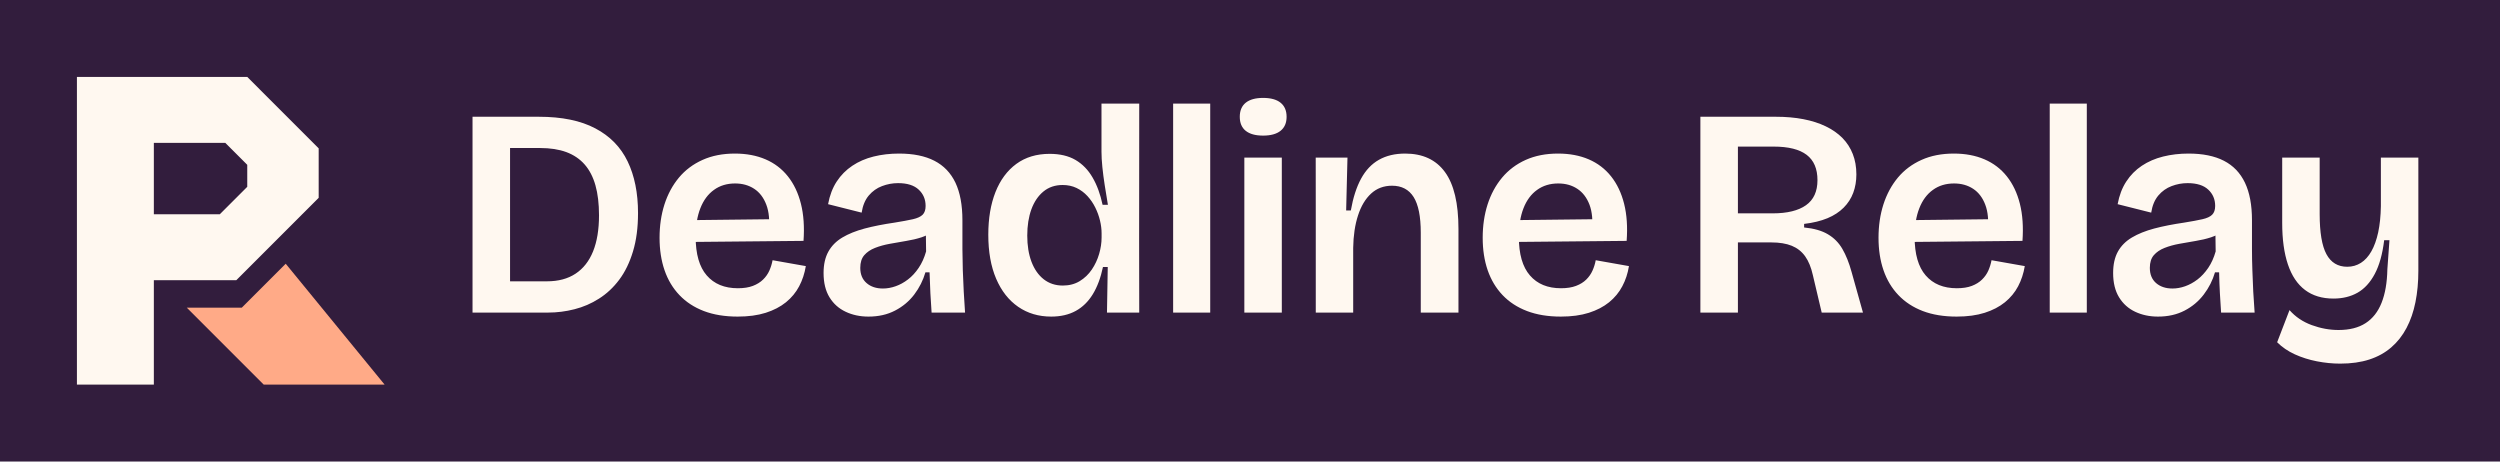
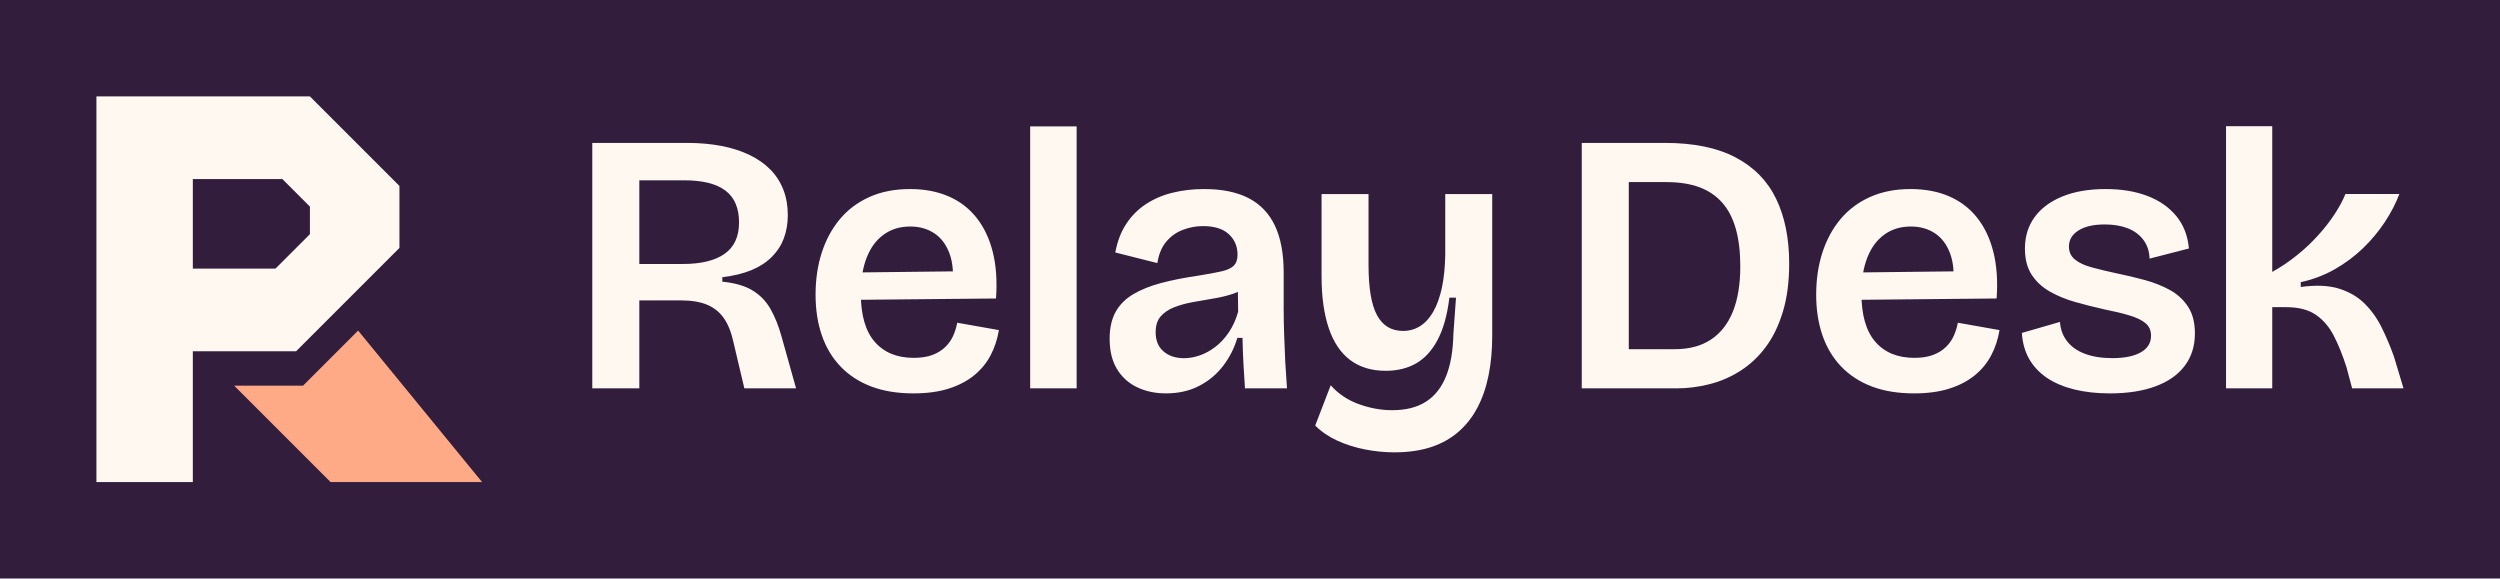
- <svg xmlns="http://www.w3.org/2000/svg" width="455" height="84" viewBox="-8 -10 455 84" role="img" aria-labelledby="title">
-   <rect id="ink-field" x="-8" y="-10" width="455" height="84" fill="#321D3D" />
+ <svg xmlns="http://www.w3.org/2000/svg" width="363" height="84" viewBox="-8 -10 363 84" role="img" aria-labelledby="title">
+   <rect id="ink-field" x="-8" y="-10" width="363" height="84" fill="#321D3D" />
  <path id="receipt-face" fill="#FFF8F0" fill-rule="evenodd" d="M6 4H37L50 17V26L35 41H20V60H6Z M20 16V29H32L37 24V20L33 16Z" />
  <path id="receipt-fold" fill="#FFAA87" d="M26 46H36L44 38L62 60H40Z" />
  <g id="lettering" fill="#FFF8F0">
-     <path id="deadline" transform="translate(74.27 46.89)" d="M7.06 0V-5.69H17.27Q20.38 -5.69 22.48 -7.08Q24.59 -8.47 25.67 -11.14Q26.75 -13.82 26.75 -17.71Q26.75 -20.86 26.1 -23.16Q25.45 -25.46 24.13 -26.96Q22.81 -28.46 20.8 -29.21Q18.78 -29.95 16.03 -29.95H7.06V-35.64H15.8Q22.08 -35.64 26.07 -33.53Q30.07 -31.43 31.96 -27.51Q33.85 -23.59 33.85 -18.12Q33.85 -14.13 32.93 -11.12Q32.02 -8.1 30.43 -5.98Q28.84 -3.86 26.75 -2.54Q24.67 -1.21 22.29 -0.61Q19.92 0 17.47 0ZM3.73 0V-35.64H10.56V0Z M51.99 0.73Q48.48 0.73 45.83 -0.28Q43.19 -1.29 41.39 -3.18Q39.59 -5.06 38.68 -7.7Q37.77 -10.34 37.77 -13.62Q37.77 -16.89 38.66 -19.68Q39.56 -22.48 41.29 -24.56Q43.03 -26.64 45.6 -27.79Q48.16 -28.94 51.48 -28.94Q54.62 -28.94 57.06 -27.89Q59.5 -26.84 61.13 -24.79Q62.76 -22.74 63.5 -19.8Q64.24 -16.85 63.97 -13.05L42.13 -12.84V-16.81L59.68 -17.01L57.64 -14.77Q57.94 -17.69 57.2 -19.63Q56.47 -21.56 54.99 -22.53Q53.51 -23.5 51.52 -23.5Q49.28 -23.5 47.67 -22.33Q46.05 -21.17 45.2 -19Q44.34 -16.83 44.34 -13.78Q44.34 -9.08 46.36 -6.76Q48.38 -4.43 52.02 -4.43Q53.64 -4.43 54.76 -4.86Q55.88 -5.29 56.61 -6.01Q57.35 -6.73 57.76 -7.65Q58.16 -8.57 58.34 -9.53L64.39 -8.46Q64.06 -6.46 63.18 -4.79Q62.3 -3.12 60.78 -1.88Q59.26 -0.65 57.09 0.04Q54.91 0.73 51.99 0.73Z M75.79 0.73Q73.49 0.73 71.64 -0.15Q69.78 -1.02 68.7 -2.78Q67.62 -4.54 67.62 -7.21Q67.62 -9.52 68.49 -11.09Q69.36 -12.66 71.03 -13.66Q72.71 -14.66 75.1 -15.3Q77.49 -15.93 80.52 -16.37Q82.63 -16.71 83.87 -16.99Q85.1 -17.27 85.65 -17.81Q86.19 -18.35 86.19 -19.41Q86.19 -21.21 84.93 -22.38Q83.67 -23.56 81.18 -23.56Q79.68 -23.56 78.26 -23.02Q76.85 -22.49 75.85 -21.31Q74.85 -20.13 74.55 -18.19L68.44 -19.73Q68.88 -22.12 70.01 -23.85Q71.14 -25.58 72.85 -26.72Q74.55 -27.86 76.72 -28.4Q78.89 -28.94 81.36 -28.94Q85.24 -28.94 87.79 -27.63Q90.34 -26.32 91.62 -23.64Q92.89 -20.95 92.89 -16.81V-11.55Q92.9 -9.7 92.96 -7.74Q93.02 -5.78 93.13 -3.83Q93.23 -1.87 93.37 0H87.28Q87.16 -1.68 87.06 -3.53Q86.96 -5.38 86.91 -7.33H86.16Q85.52 -5.13 84.12 -3.28Q82.72 -1.44 80.62 -0.36Q78.53 0.73 75.79 0.73ZM78.42 -4.38Q79.55 -4.38 80.72 -4.79Q81.9 -5.2 82.98 -6.03Q84.07 -6.86 84.93 -8.14Q85.79 -9.41 86.28 -11.13L86.23 -14.99L87.57 -14.88Q86.74 -14.12 85.45 -13.7Q84.16 -13.28 82.66 -13.04Q81.17 -12.8 79.69 -12.52Q78.2 -12.25 76.98 -11.77Q75.76 -11.29 75.03 -10.45Q74.3 -9.61 74.3 -8.14Q74.3 -6.36 75.45 -5.37Q76.59 -4.38 78.42 -4.38Z M109.05 0.73Q105.62 0.73 103.04 -1.05Q100.46 -2.83 99.03 -6.16Q97.6 -9.5 97.6 -14.18Q97.6 -18.61 98.9 -21.92Q100.21 -25.23 102.7 -27.06Q105.2 -28.89 108.77 -28.89Q111.57 -28.89 113.47 -27.78Q115.38 -26.66 116.58 -24.58Q117.79 -22.51 118.4 -19.62H119.37Q119.06 -21.43 118.79 -23.17Q118.52 -24.9 118.36 -26.48Q118.2 -28.05 118.2 -29.3V-38.04H125.07L125.05 -13.14L125.07 0H119.2L119.34 -8.3H118.47Q117.85 -5.35 116.62 -3.34Q115.38 -1.32 113.51 -0.3Q111.63 0.73 109.05 0.73ZM111.16 -4.92Q112.91 -4.92 114.23 -5.72Q115.56 -6.53 116.44 -7.83Q117.32 -9.13 117.77 -10.67Q118.22 -12.21 118.22 -13.66V-14.42Q118.22 -15.54 117.93 -16.75Q117.64 -17.97 117.07 -19.12Q116.5 -20.27 115.65 -21.2Q114.8 -22.13 113.66 -22.68Q112.53 -23.22 111.13 -23.22Q109.08 -23.22 107.64 -22.04Q106.2 -20.86 105.44 -18.79Q104.69 -16.72 104.69 -14.01Q104.69 -11.3 105.46 -9.25Q106.24 -7.2 107.69 -6.06Q109.15 -4.92 111.16 -4.92Z M131.24 0V-38.04H137.99V0Z M144.2 0V-28.21H151.02V0ZM147.61 -32.21Q145.54 -32.21 144.45 -33.08Q143.37 -33.95 143.37 -35.63Q143.37 -37.32 144.46 -38.2Q145.55 -39.07 147.61 -39.07Q149.72 -39.07 150.8 -38.19Q151.89 -37.31 151.89 -35.63Q151.89 -33.97 150.8 -33.09Q149.71 -32.21 147.61 -32.21Z M157.2 0V-16.55L157.19 -28.21H162.97L162.73 -18.58H163.58Q164.2 -22.09 165.45 -24.38Q166.7 -26.68 168.7 -27.81Q170.7 -28.94 173.47 -28.94Q178.26 -28.94 180.71 -25.58Q183.17 -22.22 183.17 -15.23V0H176.31V-14.55Q176.31 -18.96 175.01 -21.03Q173.71 -23.09 171.08 -23.09Q168.83 -23.09 167.27 -21.66Q165.71 -20.22 164.89 -17.68Q164.06 -15.14 164.01 -11.76V0Z M201.8 0.73Q198.3 0.73 195.65 -0.28Q193 -1.29 191.2 -3.18Q189.41 -5.06 188.49 -7.7Q187.58 -10.34 187.58 -13.62Q187.58 -16.89 188.47 -19.68Q189.37 -22.48 191.11 -24.56Q192.85 -26.64 195.41 -27.79Q197.98 -28.94 201.29 -28.94Q204.44 -28.94 206.88 -27.89Q209.32 -26.84 210.95 -24.79Q212.58 -22.74 213.32 -19.8Q214.06 -16.85 213.78 -13.05L191.94 -12.84V-16.81L209.49 -17.01L207.46 -14.77Q207.75 -17.69 207.02 -19.63Q206.28 -21.56 204.8 -22.53Q203.33 -23.5 201.33 -23.5Q199.1 -23.5 197.48 -22.33Q195.86 -21.17 195.01 -19Q194.16 -16.83 194.16 -13.78Q194.16 -9.08 196.18 -6.76Q198.19 -4.43 201.83 -4.43Q203.45 -4.43 204.57 -4.86Q205.7 -5.29 206.43 -6.01Q207.16 -6.73 207.57 -7.65Q207.98 -8.57 208.15 -9.53L214.2 -8.46Q213.88 -6.46 212.99 -4.79Q212.11 -3.12 210.59 -1.88Q209.07 -0.65 206.9 0.04Q204.73 0.73 201.8 0.73Z" />
-     <path id="relay" transform="translate(297.74 46.89)" d="M3.73 0V-35.64H17.48Q20.2 -35.64 22.48 -35.2Q24.76 -34.76 26.54 -33.9Q28.33 -33.04 29.58 -31.78Q30.82 -30.52 31.47 -28.85Q32.12 -27.19 32.12 -25.15Q32.12 -23.34 31.55 -21.8Q30.98 -20.27 29.81 -19.1Q28.64 -17.92 26.85 -17.17Q25.05 -16.43 22.61 -16.14V-15.49Q25.3 -15.23 26.94 -14.25Q28.59 -13.28 29.57 -11.59Q30.56 -9.89 31.24 -7.42L33.32 0H25.81L24.2 -6.82Q23.73 -8.93 22.8 -10.24Q21.86 -11.55 20.36 -12.16Q18.86 -12.77 16.63 -12.77H10.56V0ZM10.56 -18.06H16.89Q20.86 -18.06 22.95 -19.54Q25.04 -21.02 25.04 -24.1Q25.04 -27.21 23.07 -28.71Q21.1 -30.21 17.06 -30.21H10.56Z M50.37 0.73Q46.86 0.73 44.21 -0.28Q41.57 -1.29 39.77 -3.18Q37.97 -5.06 37.06 -7.7Q36.15 -10.34 36.15 -13.62Q36.15 -16.89 37.04 -19.68Q37.94 -22.48 39.67 -24.56Q41.41 -26.64 43.98 -27.79Q46.54 -28.94 49.86 -28.94Q53 -28.94 55.44 -27.89Q57.88 -26.84 59.51 -24.79Q61.14 -22.74 61.88 -19.8Q62.62 -16.85 62.35 -13.05L40.51 -12.84V-16.81L58.06 -17.01L56.02 -14.77Q56.32 -17.69 55.58 -19.63Q54.85 -21.56 53.37 -22.53Q51.89 -23.5 49.9 -23.5Q47.66 -23.5 46.05 -22.33Q44.43 -21.17 43.58 -19Q42.72 -16.83 42.72 -13.78Q42.72 -9.08 44.74 -6.76Q46.76 -4.43 50.4 -4.43Q52.02 -4.43 53.14 -4.86Q54.26 -5.29 54.99 -6.01Q55.73 -6.73 56.14 -7.65Q56.54 -8.57 56.72 -9.53L62.77 -8.46Q62.44 -6.46 61.56 -4.79Q60.68 -3.12 59.16 -1.88Q57.64 -0.65 55.47 0.04Q53.29 0.73 50.37 0.73Z M67.31 0V-38.04H74.06V0Z M87.01 0.73Q84.72 0.73 82.86 -0.15Q81.01 -1.02 79.93 -2.78Q78.85 -4.54 78.85 -7.21Q78.85 -9.52 79.71 -11.09Q80.58 -12.66 82.26 -13.66Q83.94 -14.66 86.33 -15.3Q88.72 -15.93 91.75 -16.37Q93.86 -16.71 95.09 -16.99Q96.33 -17.27 96.87 -17.81Q97.42 -18.35 97.42 -19.41Q97.42 -21.21 96.16 -22.38Q94.9 -23.56 92.4 -23.56Q90.9 -23.56 89.49 -23.02Q88.08 -22.49 87.08 -21.31Q86.08 -20.13 85.78 -18.19L79.67 -19.73Q80.11 -22.12 81.24 -23.85Q82.36 -25.58 84.07 -26.72Q85.78 -27.86 87.95 -28.4Q90.12 -28.94 92.58 -28.94Q96.46 -28.94 99.01 -27.63Q101.56 -26.32 102.84 -23.64Q104.12 -20.95 104.12 -16.81V-11.55Q104.12 -9.7 104.19 -7.74Q104.25 -5.78 104.35 -3.83Q104.46 -1.87 104.6 0H98.5Q98.39 -1.68 98.28 -3.53Q98.18 -5.38 98.14 -7.33H97.39Q96.75 -5.13 95.34 -3.28Q93.94 -1.44 91.85 -0.36Q89.76 0.73 87.01 0.73ZM89.65 -4.38Q90.78 -4.38 91.95 -4.79Q93.12 -5.2 94.21 -6.03Q95.29 -6.86 96.16 -8.14Q97.02 -9.41 97.51 -11.13L97.46 -14.99L98.8 -14.88Q97.97 -14.12 96.67 -13.7Q95.38 -13.28 93.89 -13.04Q92.4 -12.8 90.91 -12.52Q89.43 -12.25 88.21 -11.77Q86.99 -11.29 86.26 -10.45Q85.53 -9.61 85.53 -8.14Q85.53 -6.36 86.67 -5.37Q87.82 -4.38 89.65 -4.38Z M120.17 9.29Q118.09 9.29 115.94 8.87Q113.79 8.45 111.92 7.6Q110.04 6.74 108.7 5.4L110.95 -0.45Q112.57 1.39 115 2.28Q117.43 3.17 119.88 3.17Q122.87 3.17 124.8 1.92Q126.73 0.68 127.71 -1.79Q128.69 -4.26 128.76 -7.88L129.14 -13.17H128.18Q127.72 -9.38 126.47 -7.04Q125.23 -4.7 123.34 -3.62Q121.45 -2.55 118.95 -2.55Q115.85 -2.55 113.78 -4.11Q111.7 -5.67 110.66 -8.76Q109.62 -11.84 109.62 -16.32V-28.21H116.44V-17.93Q116.44 -12.91 117.67 -10.63Q118.9 -8.34 121.46 -8.34Q122.83 -8.34 123.95 -9.05Q125.06 -9.76 125.85 -11.15Q126.64 -12.54 127.09 -14.6Q127.53 -16.66 127.58 -19.35V-28.21H134.4V-7.6Q134.4 -4.52 133.87 -1.89Q133.34 0.74 132.25 2.8Q131.16 4.87 129.47 6.33Q127.79 7.79 125.48 8.54Q123.18 9.29 120.17 9.29Z" />
+     <path id="relay" transform="translate(74.27 46.39)" d="M3.73 0V-35.64H17.48Q20.2 -35.64 22.48 -35.2Q24.76 -34.76 26.54 -33.9Q28.33 -33.04 29.58 -31.78Q30.82 -30.52 31.47 -28.85Q32.12 -27.19 32.12 -25.15Q32.12 -23.34 31.55 -21.8Q30.98 -20.27 29.81 -19.1Q28.64 -17.92 26.85 -17.17Q25.05 -16.43 22.61 -16.14V-15.49Q25.3 -15.23 26.94 -14.25Q28.59 -13.28 29.57 -11.59Q30.56 -9.89 31.24 -7.42L33.32 0H25.81L24.2 -6.82Q23.73 -8.93 22.8 -10.24Q21.86 -11.55 20.36 -12.16Q18.86 -12.77 16.63 -12.77H10.56V0ZM10.56 -18.06H16.89Q20.86 -18.06 22.95 -19.54Q25.04 -21.02 25.04 -24.1Q25.04 -27.21 23.07 -28.71Q21.1 -30.21 17.06 -30.21H10.56Z M50.37 0.73Q46.86 0.73 44.21 -0.28Q41.57 -1.29 39.77 -3.18Q37.97 -5.06 37.06 -7.7Q36.15 -10.34 36.15 -13.62Q36.15 -16.89 37.04 -19.68Q37.94 -22.48 39.67 -24.56Q41.41 -26.64 43.98 -27.79Q46.54 -28.94 49.86 -28.94Q53 -28.94 55.44 -27.89Q57.88 -26.84 59.51 -24.79Q61.14 -22.74 61.88 -19.8Q62.62 -16.85 62.35 -13.05L40.51 -12.84V-16.81L58.06 -17.01L56.02 -14.77Q56.32 -17.69 55.58 -19.63Q54.85 -21.56 53.37 -22.53Q51.89 -23.5 49.9 -23.5Q47.66 -23.5 46.05 -22.33Q44.43 -21.17 43.58 -19Q42.72 -16.83 42.72 -13.78Q42.72 -9.08 44.74 -6.76Q46.76 -4.43 50.4 -4.43Q52.02 -4.43 53.14 -4.86Q54.26 -5.29 54.99 -6.01Q55.73 -6.73 56.14 -7.65Q56.54 -8.57 56.72 -9.53L62.77 -8.46Q62.44 -6.46 61.56 -4.79Q60.68 -3.12 59.16 -1.88Q57.64 -0.65 55.47 0.04Q53.29 0.73 50.37 0.73Z M67.31 0V-38.04H74.06V0Z M87.01 0.73Q84.72 0.73 82.86 -0.15Q81.01 -1.02 79.93 -2.78Q78.85 -4.54 78.85 -7.21Q78.85 -9.52 79.71 -11.09Q80.58 -12.66 82.26 -13.66Q83.94 -14.66 86.33 -15.3Q88.72 -15.93 91.75 -16.37Q93.86 -16.71 95.09 -16.99Q96.33 -17.27 96.87 -17.81Q97.42 -18.35 97.42 -19.41Q97.42 -21.21 96.16 -22.38Q94.9 -23.56 92.4 -23.56Q90.9 -23.56 89.49 -23.02Q88.08 -22.49 87.08 -21.31Q86.08 -20.13 85.78 -18.19L79.67 -19.73Q80.11 -22.12 81.24 -23.85Q82.36 -25.58 84.07 -26.72Q85.78 -27.86 87.95 -28.4Q90.12 -28.94 92.58 -28.94Q96.46 -28.94 99.01 -27.63Q101.56 -26.32 102.84 -23.64Q104.12 -20.95 104.12 -16.81V-11.55Q104.12 -9.7 104.19 -7.74Q104.25 -5.78 104.35 -3.83Q104.46 -1.87 104.6 0H98.5Q98.39 -1.68 98.28 -3.53Q98.18 -5.38 98.14 -7.33H97.39Q96.75 -5.13 95.34 -3.28Q93.94 -1.44 91.85 -0.36Q89.76 0.73 87.01 0.73ZM89.65 -4.38Q90.78 -4.38 91.95 -4.79Q93.12 -5.2 94.21 -6.03Q95.29 -6.86 96.16 -8.14Q97.02 -9.41 97.51 -11.13L97.46 -14.99L98.8 -14.88Q97.97 -14.12 96.67 -13.7Q95.38 -13.28 93.89 -13.04Q92.4 -12.8 90.91 -12.52Q89.43 -12.25 88.21 -11.77Q86.99 -11.29 86.26 -10.45Q85.53 -9.61 85.53 -8.14Q85.53 -6.36 86.67 -5.37Q87.82 -4.38 89.65 -4.38Z M120.17 9.29Q118.09 9.29 115.94 8.87Q113.79 8.45 111.92 7.6Q110.04 6.74 108.7 5.4L110.95 -0.45Q112.57 1.39 115 2.28Q117.43 3.17 119.88 3.17Q122.87 3.17 124.8 1.92Q126.73 0.68 127.71 -1.79Q128.69 -4.26 128.76 -7.88L129.14 -13.17H128.18Q127.72 -9.38 126.47 -7.04Q125.23 -4.7 123.34 -3.62Q121.45 -2.55 118.95 -2.55Q115.85 -2.55 113.78 -4.11Q111.7 -5.67 110.66 -8.76Q109.62 -11.84 109.62 -16.32V-28.21H116.44V-17.93Q116.44 -12.91 117.67 -10.63Q118.9 -8.34 121.46 -8.34Q122.83 -8.34 123.95 -9.05Q125.06 -9.76 125.85 -11.15Q126.64 -12.54 127.09 -14.6Q127.53 -16.66 127.58 -19.35V-28.21H134.4V-7.6Q134.4 -4.52 133.87 -1.89Q133.34 0.74 132.25 2.8Q131.16 4.87 129.47 6.33Q127.79 7.79 125.48 8.54Q123.18 9.29 120.17 9.29Z" />
+     <path id="desk" transform="translate(217.94 46.39)" d="M7.06 0V-5.69H17.27Q20.38 -5.69 22.48 -7.08Q24.59 -8.47 25.67 -11.14Q26.75 -13.82 26.75 -17.71Q26.75 -20.86 26.1 -23.16Q25.45 -25.46 24.13 -26.96Q22.81 -28.46 20.8 -29.21Q18.78 -29.95 16.03 -29.95H7.06V-35.64H15.8Q22.08 -35.64 26.07 -33.53Q30.07 -31.43 31.96 -27.51Q33.85 -23.59 33.85 -18.12Q33.85 -14.13 32.93 -11.12Q32.02 -8.1 30.43 -5.98Q28.84 -3.86 26.75 -2.54Q24.67 -1.21 22.29 -0.61Q19.92 0 17.47 0ZM3.73 0V-35.64H10.56V0Z M51.99 0.73Q48.48 0.73 45.83 -0.28Q43.19 -1.29 41.39 -3.18Q39.59 -5.06 38.68 -7.7Q37.77 -10.34 37.77 -13.62Q37.77 -16.89 38.66 -19.68Q39.56 -22.48 41.29 -24.56Q43.03 -26.64 45.6 -27.79Q48.16 -28.94 51.48 -28.94Q54.62 -28.94 57.06 -27.89Q59.5 -26.84 61.13 -24.79Q62.76 -22.74 63.5 -19.8Q64.24 -16.85 63.97 -13.05L42.13 -12.84V-16.81L59.68 -17.01L57.64 -14.77Q57.94 -17.69 57.2 -19.63Q56.47 -21.56 54.99 -22.53Q53.51 -23.5 51.52 -23.5Q49.28 -23.5 47.67 -22.33Q46.05 -21.17 45.2 -19Q44.34 -16.83 44.34 -13.78Q44.34 -9.08 46.36 -6.76Q48.38 -4.43 52.02 -4.43Q53.64 -4.43 54.76 -4.86Q55.88 -5.29 56.61 -6.01Q57.35 -6.73 57.76 -7.65Q58.16 -8.57 58.34 -9.53L64.39 -8.46Q64.06 -6.46 63.18 -4.79Q62.3 -3.12 60.78 -1.88Q59.26 -0.65 57.09 0.04Q54.91 0.73 51.99 0.73Z M80.41 0.73Q77.55 0.73 75.25 0.16Q72.94 -0.41 71.28 -1.52Q69.63 -2.64 68.69 -4.28Q67.76 -5.92 67.64 -8.05L73.17 -9.65Q73.27 -8.05 74.19 -6.86Q75.1 -5.66 76.77 -5.03Q78.44 -4.39 80.78 -4.39Q83.42 -4.39 84.9 -5.23Q86.39 -6.07 86.39 -7.64Q86.39 -8.79 85.59 -9.46Q84.79 -10.13 83.29 -10.58Q81.78 -11.04 79.61 -11.47Q77.5 -11.94 75.45 -12.52Q73.41 -13.09 71.74 -14.03Q70.07 -14.97 69.07 -16.48Q68.08 -17.99 68.08 -20.29Q68.08 -22.93 69.48 -24.86Q70.88 -26.78 73.51 -27.86Q76.15 -28.94 79.81 -28.94Q83.23 -28.94 85.84 -27.95Q88.45 -26.96 90.04 -25.04Q91.64 -23.11 91.89 -20.31L86.18 -18.84Q86.12 -20.45 85.28 -21.56Q84.45 -22.67 83.02 -23.24Q81.59 -23.8 79.68 -23.8Q77.24 -23.8 75.86 -22.93Q74.47 -22.06 74.47 -20.59Q74.47 -19.42 75.34 -18.71Q76.21 -17.99 77.78 -17.57Q79.34 -17.14 81.44 -16.69Q83.51 -16.27 85.52 -15.72Q87.53 -15.17 89.17 -14.26Q90.81 -13.34 91.78 -11.83Q92.76 -10.32 92.76 -7.97Q92.76 -5.23 91.28 -3.27Q89.81 -1.32 87.05 -0.3Q84.29 0.73 80.41 0.73Z M97.28 0V-38.07H103.99V-16.91Q105.9 -17.97 107.58 -19.33Q109.27 -20.69 110.64 -22.21Q112.02 -23.73 113.03 -25.27Q114.04 -26.81 114.62 -28.22H122.45Q121.67 -26.17 120.33 -24.14Q118.99 -22.11 117.17 -20.35Q115.34 -18.59 113.06 -17.29Q110.77 -15.99 108.13 -15.42V-14.72Q111.47 -15.18 113.72 -14.47Q115.98 -13.75 117.46 -12.25Q118.95 -10.75 119.92 -8.75Q120.9 -6.76 121.66 -4.62L123.05 0H115.59L114.76 -3.11Q113.94 -5.65 112.95 -7.6Q111.95 -9.55 110.35 -10.66Q108.75 -11.78 106.05 -11.79L103.99 -11.79V0Z" />
  </g>
</svg>
